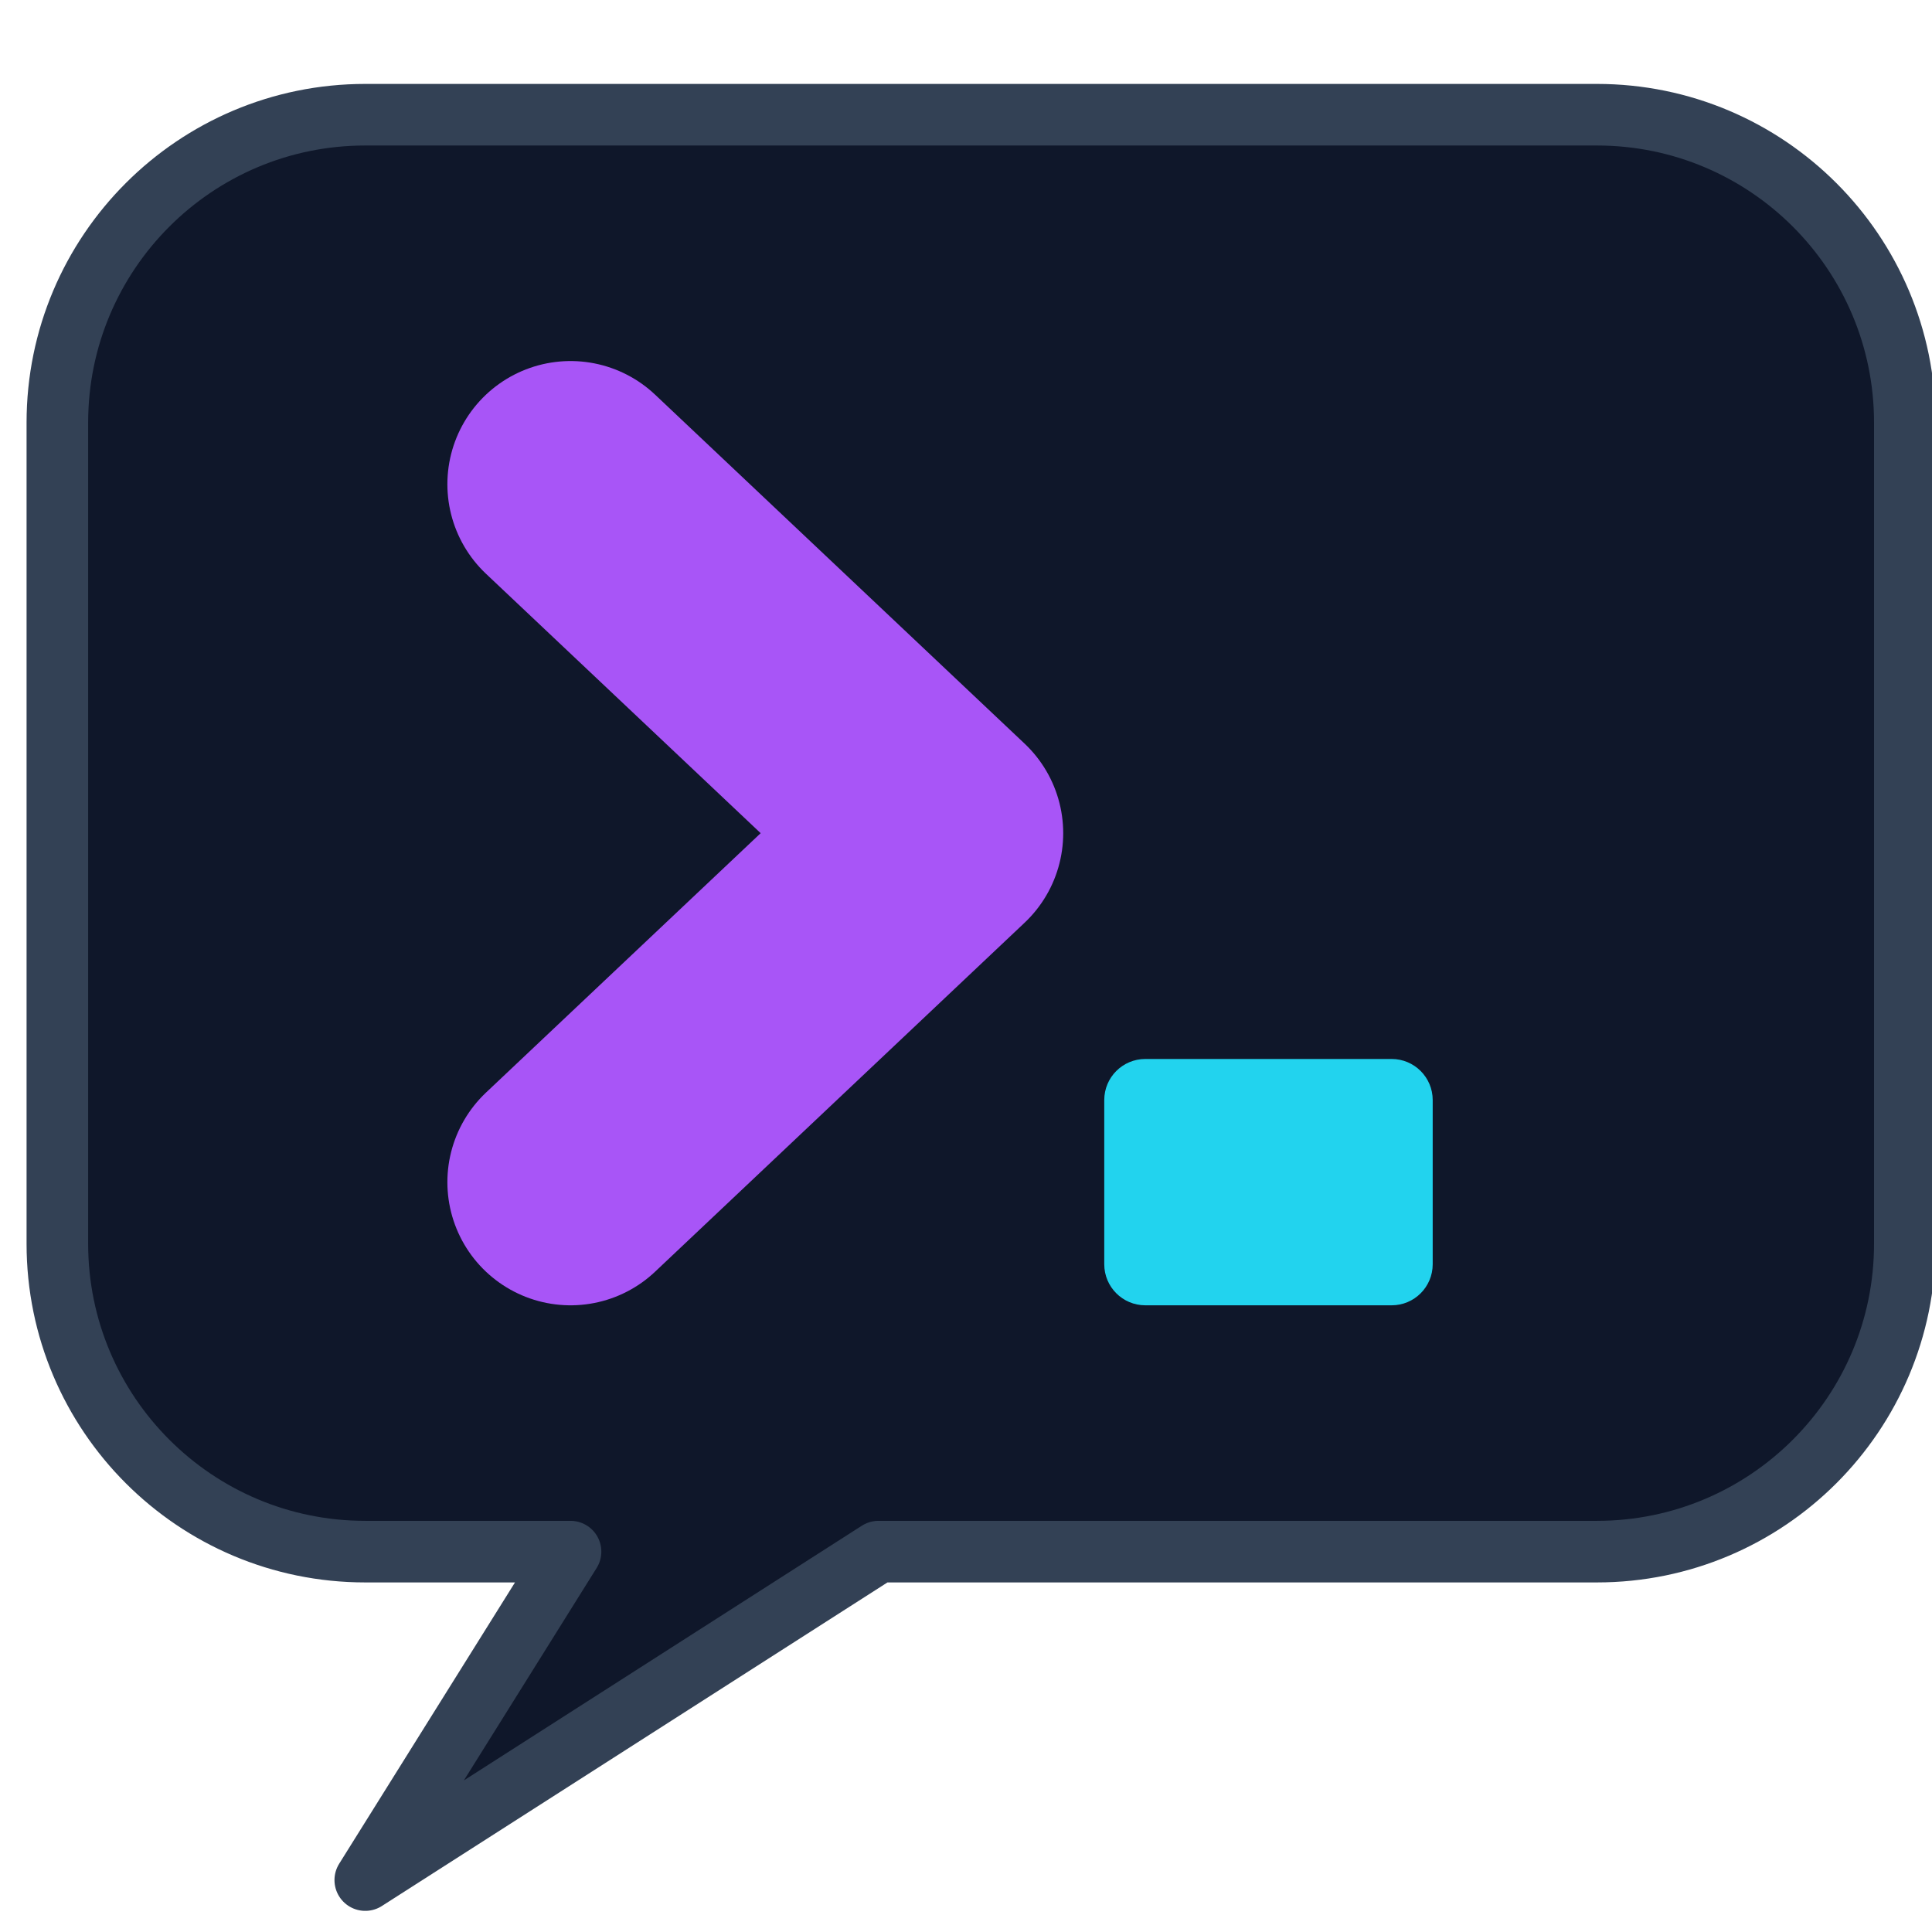
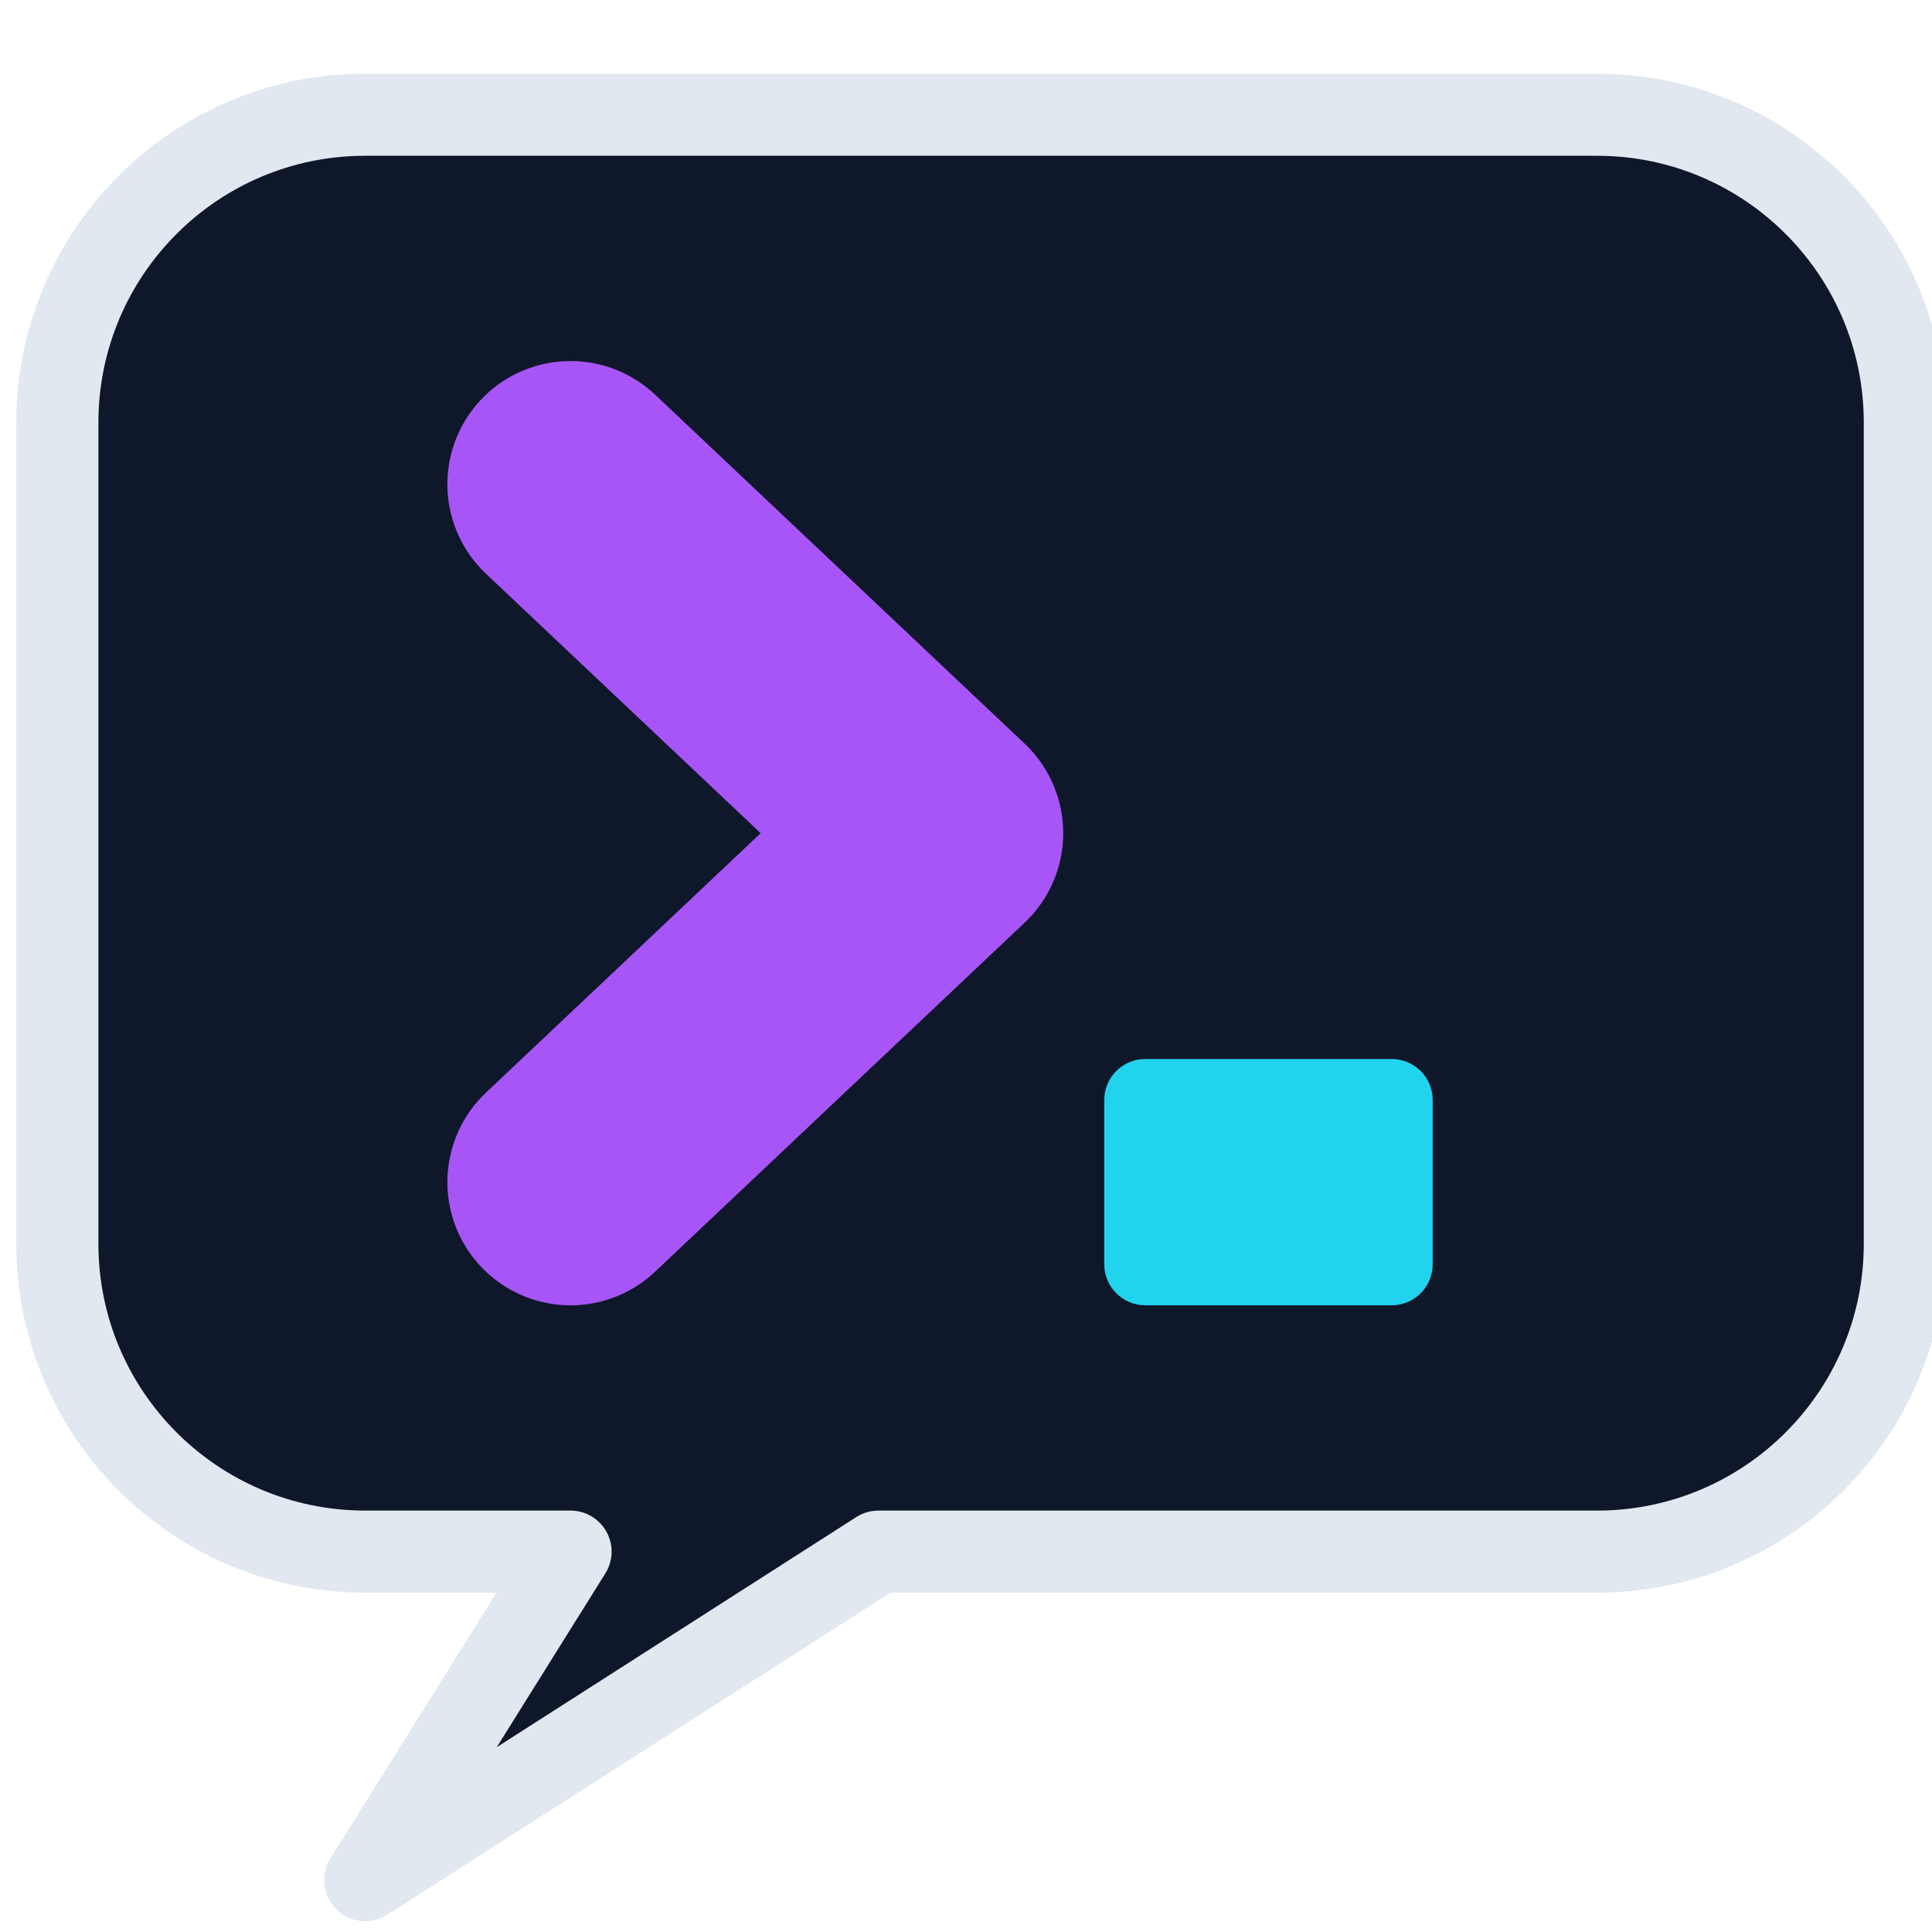
<svg xmlns="http://www.w3.org/2000/svg" viewBox="0 0 64 64">
  <g transform="matrix(0.68 0 0 0.68 -1.5 -3)">
-     <path d="M20,10          H80 A15,15 0 0,1 95,25          V65 A15,15 0 0,1 80,80          H45 L20,96 L30,80          H20 A15,15 0 0,1 5,65          V25 A15,15 0 0,1 20,10 Z" fill="#0F172A" stroke="#334155" stroke-width="3" stroke-linejoin="round" />
+     <path d="M20,10          H80 A15,15 0 0,1 95,25          V65 A15,15 0 0,1 80,80          H45 L20,96 L30,80          H20 A15,15 0 0,1 5,65          V25 A15,15 0 0,1 20,10 Z" fill="#0F172A" stroke="#E2E8F0" stroke-width="4" stroke-linejoin="round" />
    <path d="M30,28 L48,45 L30,62" fill="none" stroke="#A855F7" stroke-width="12" stroke-linecap="round" stroke-linejoin="round" />
    <rect x="56" y="56" width="16" height="12" rx="2" fill="#22D3EE" />
  </g>
</svg>
